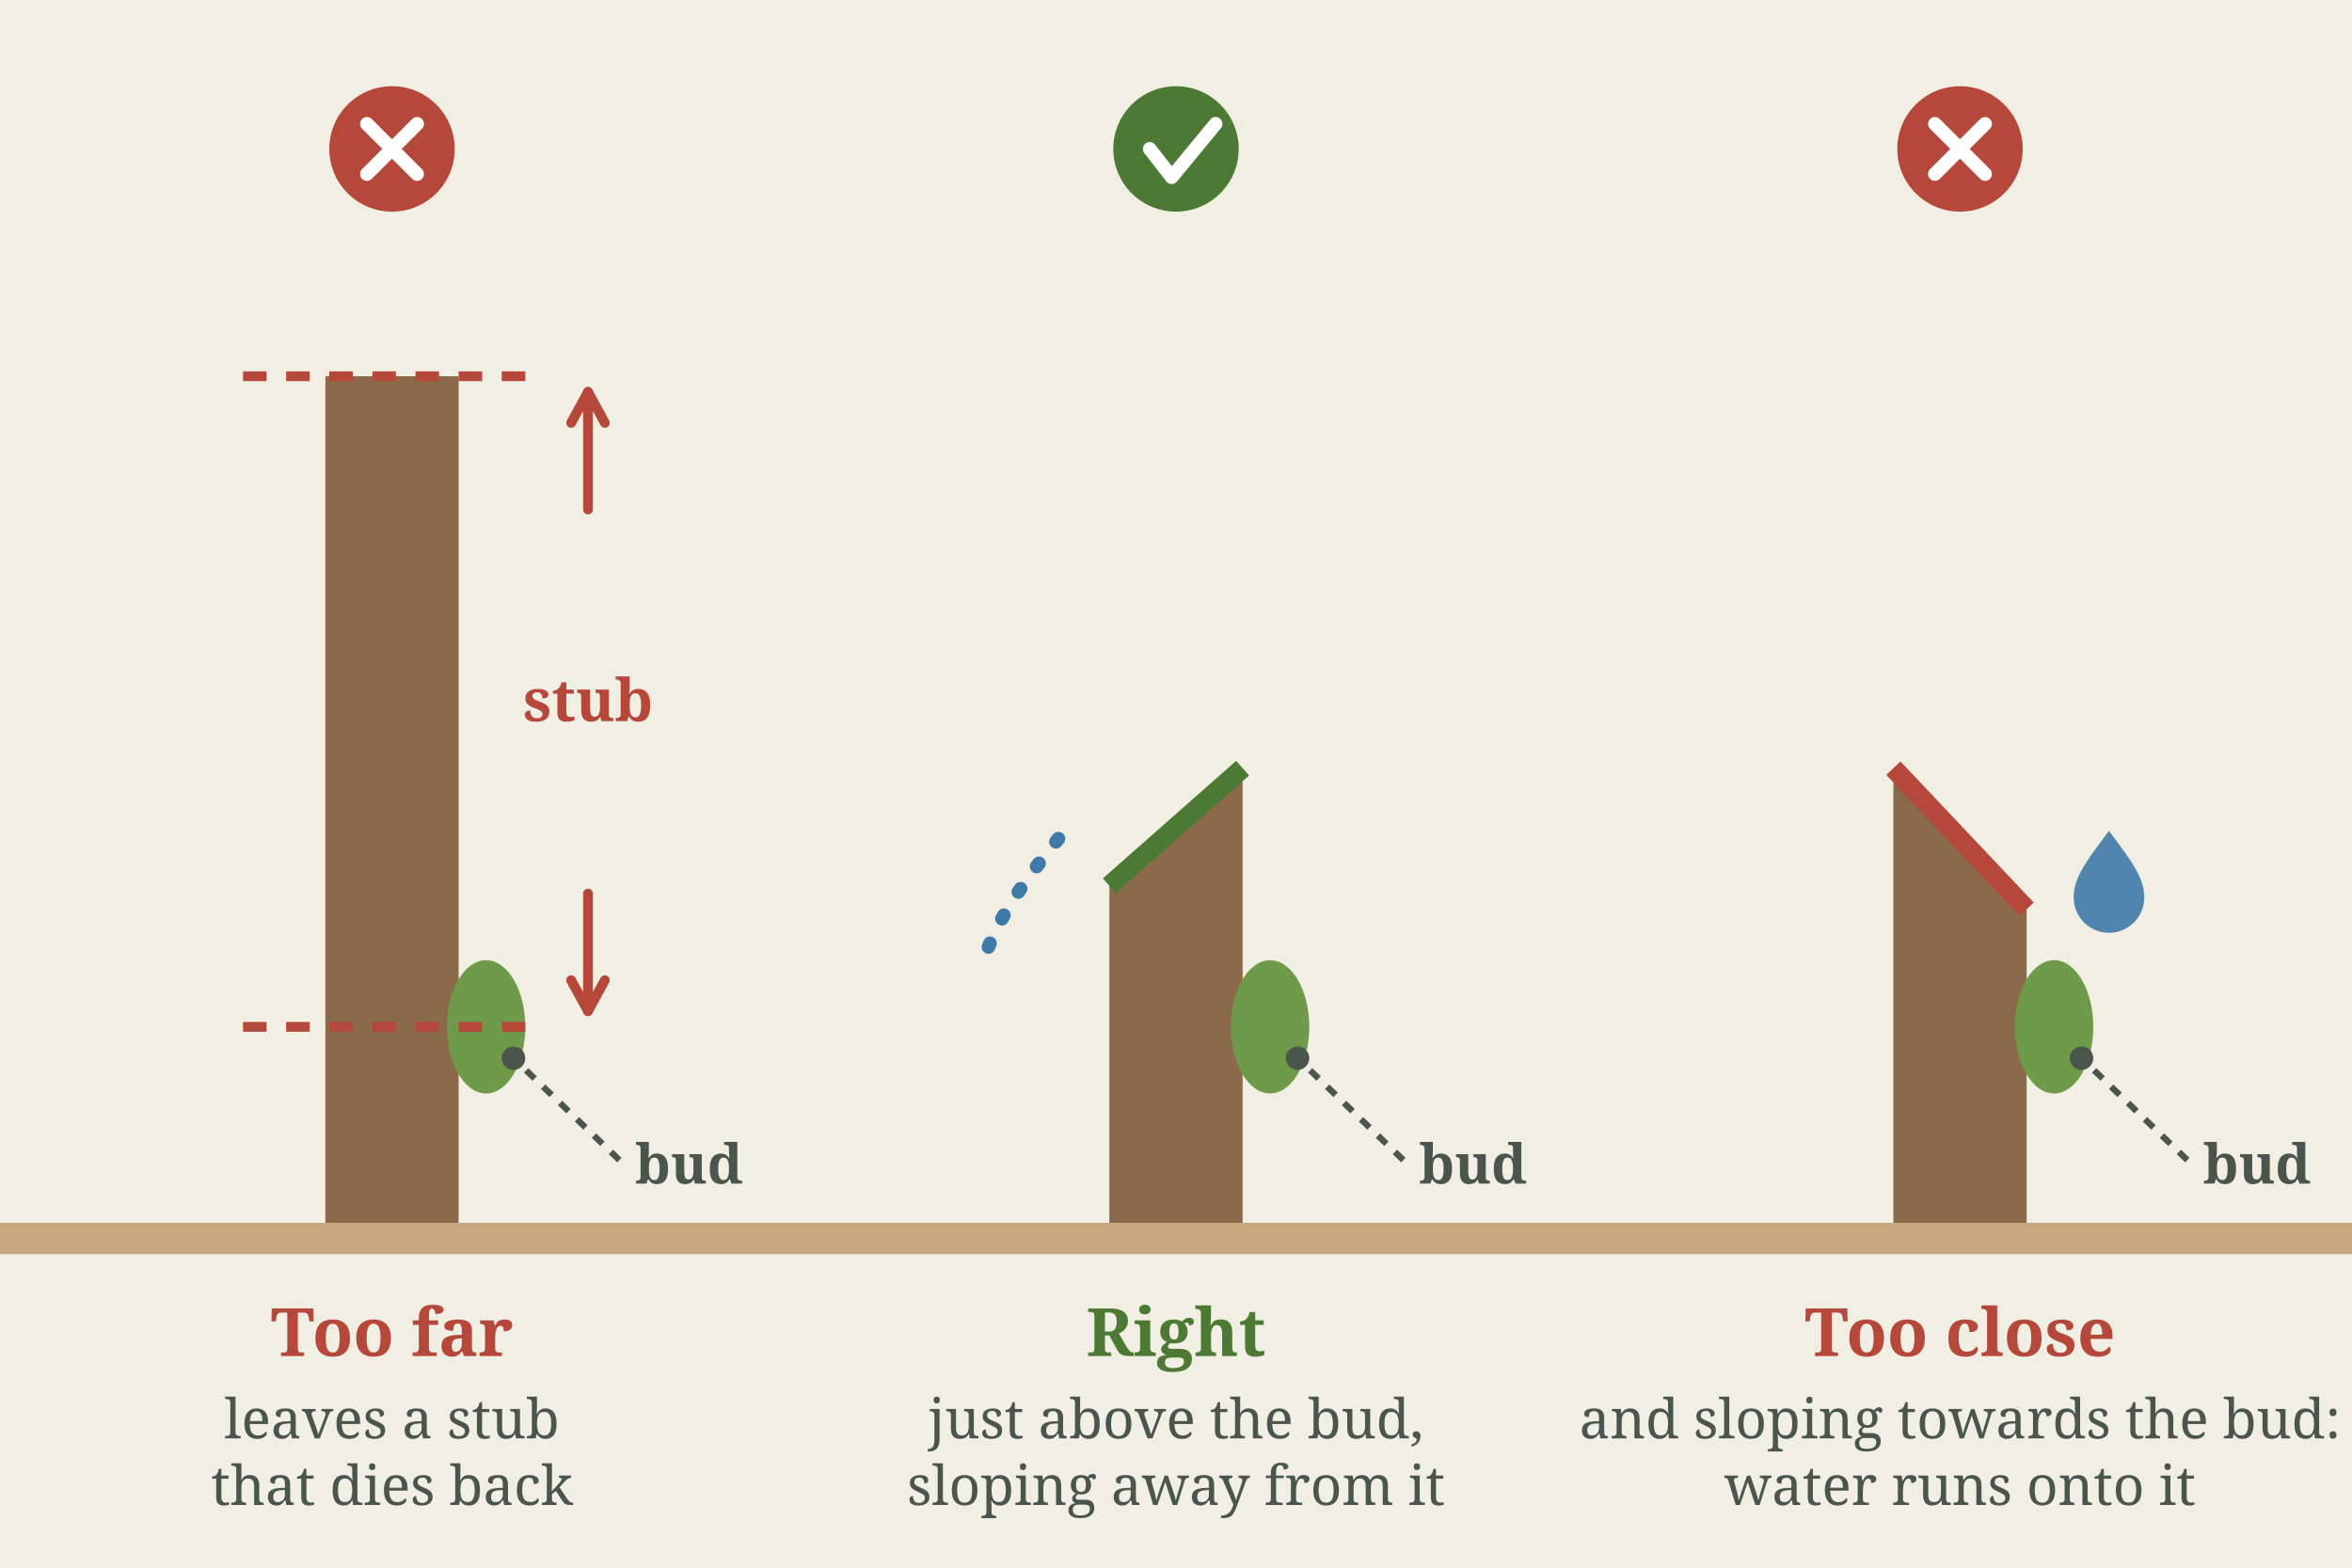
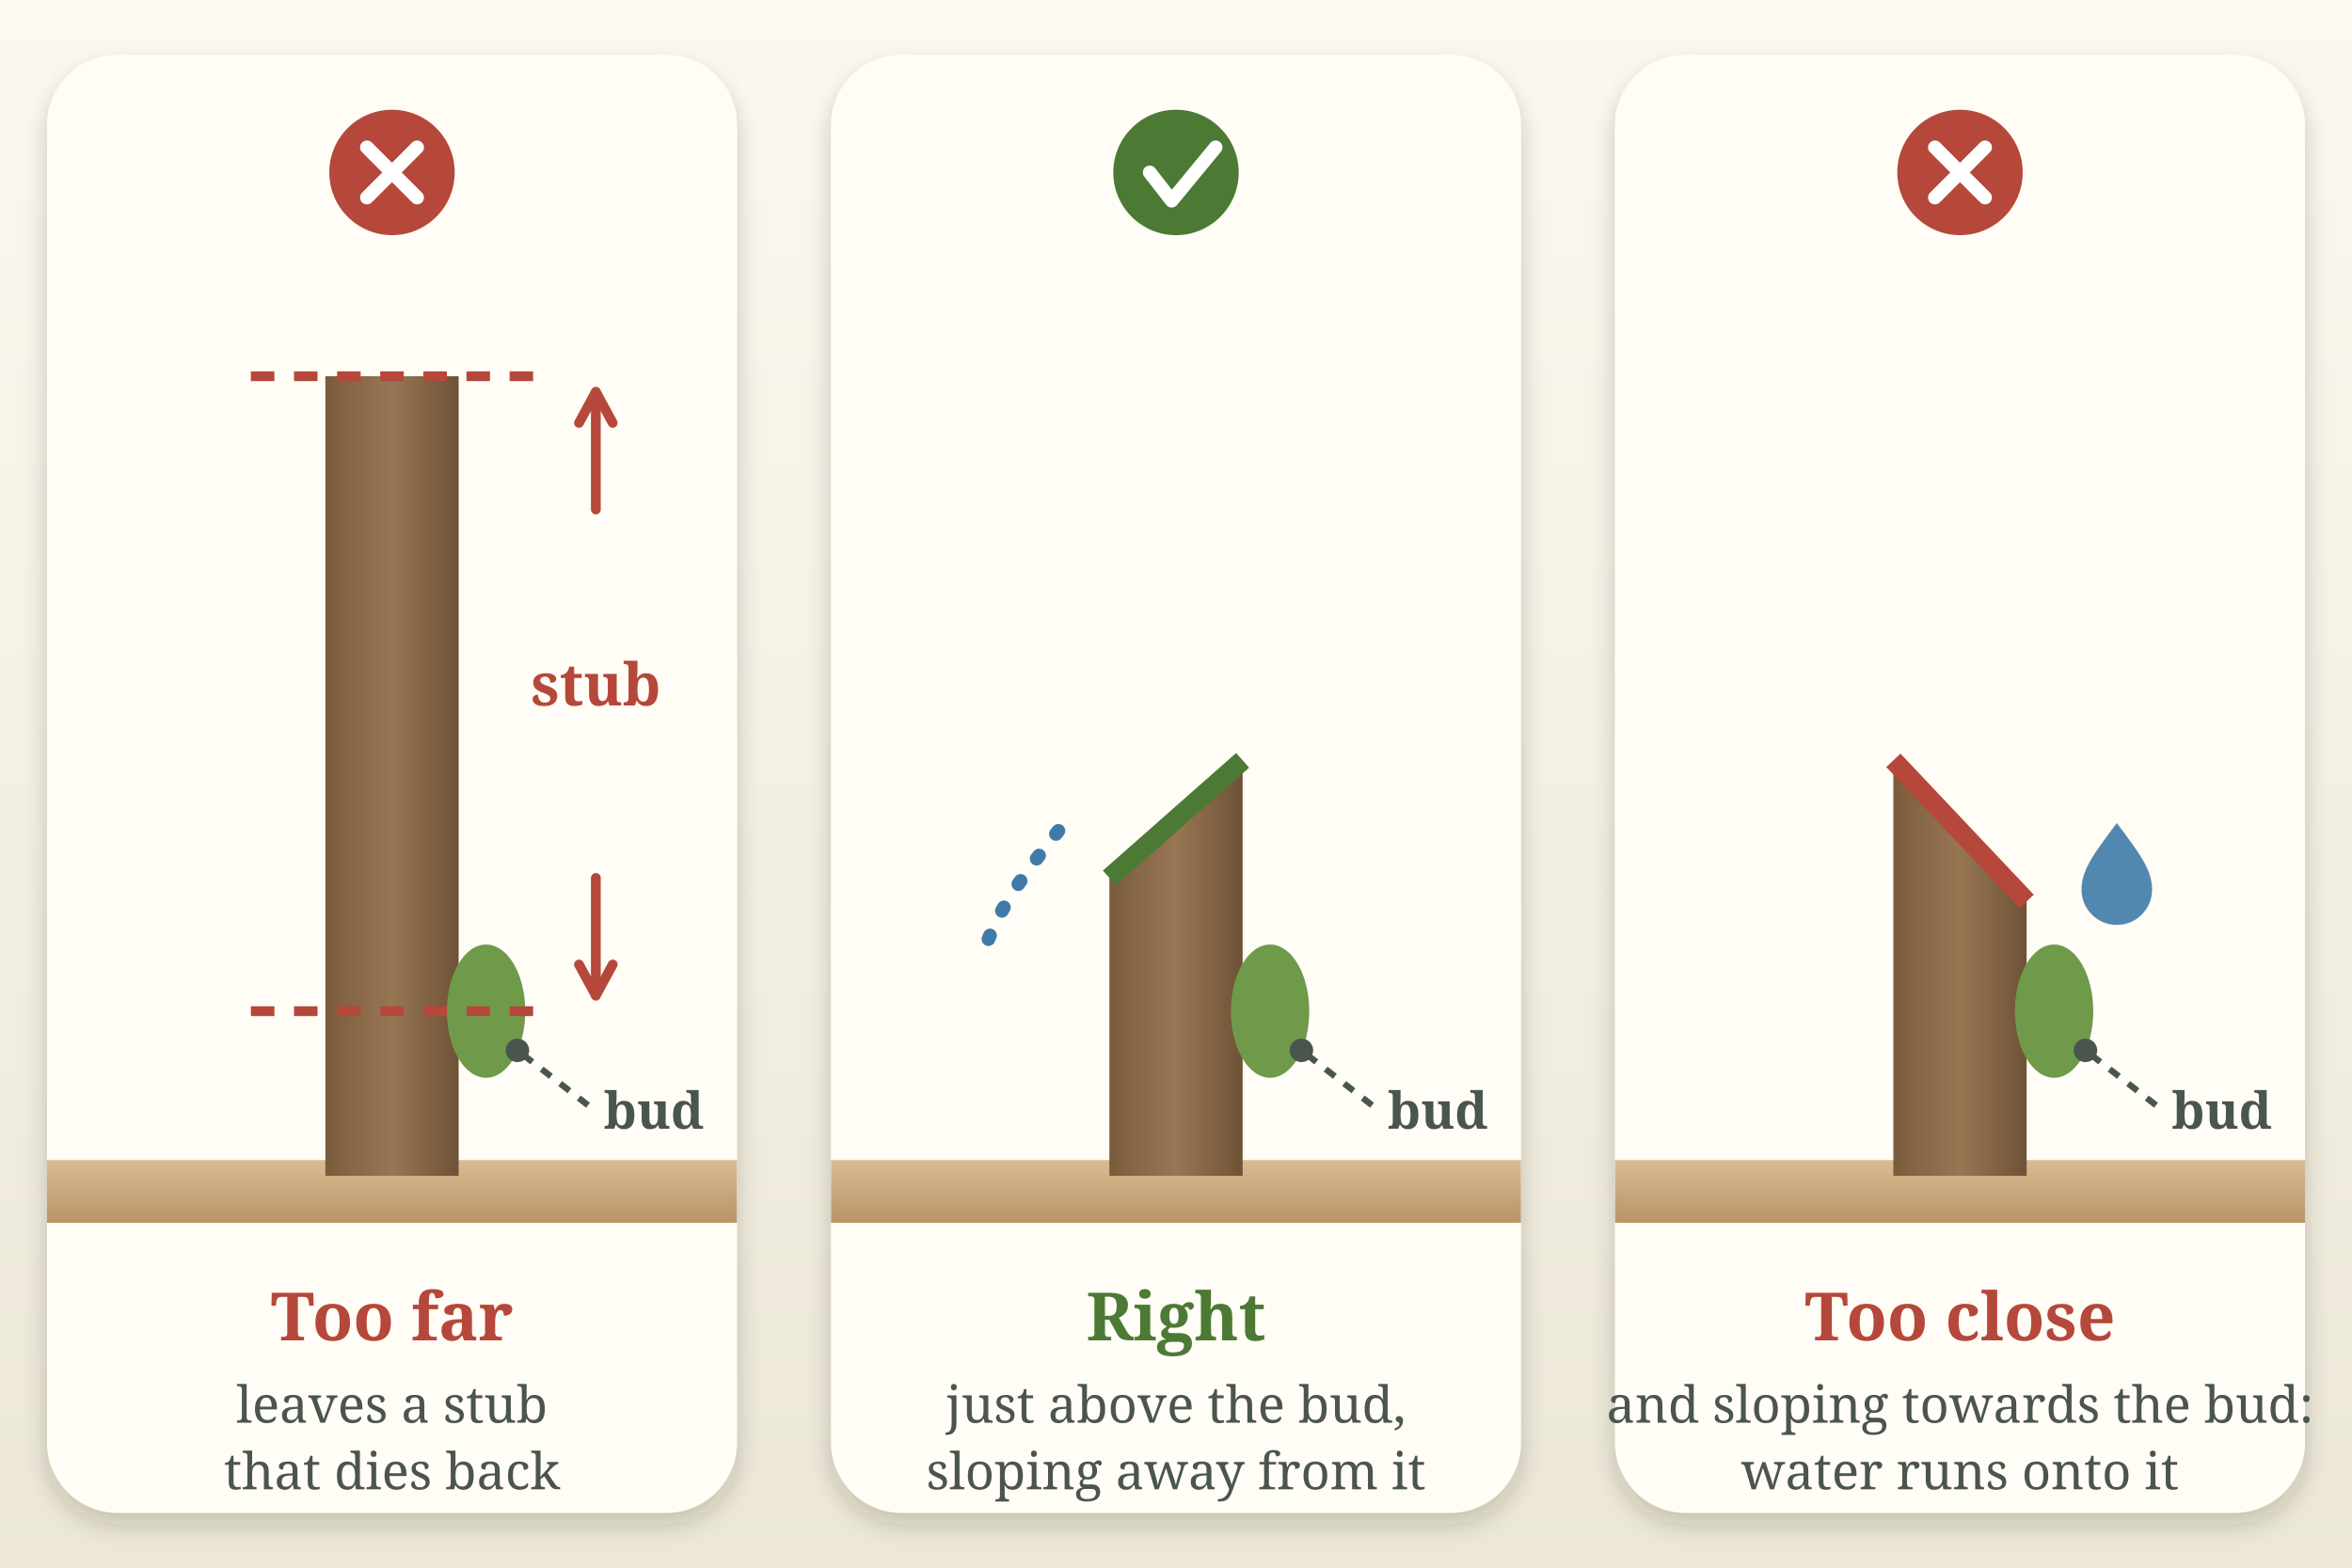
<svg xmlns="http://www.w3.org/2000/svg" viewBox="0 0 600 400" role="img" font-family="Georgia, serif">
-   <rect width="600" height="400" fill="#f1efe3" />
-   <polygon points="83,312 83,96 117,96 117,312" fill="#8a6a4a" />
-   <ellipse cx="124" cy="262" rx="10" ry="17" fill="#6f9a4a" />
-   <path d="M62 96h76M62 262h76" stroke="#b5483a" stroke-width="2.5" stroke-dasharray="6 5" />
-   <path d="M150 130L150 100" stroke="#b5483a" stroke-width="2.5" stroke-linecap="round" />
-   <path d="M154.3 107.9L150 100L145.7 107.9" fill="none" stroke="#b5483a" stroke-width="2.5" stroke-linecap="round" stroke-linejoin="round" />
-   <path d="M150 228L150 258" stroke="#b5483a" stroke-width="2.5" stroke-linecap="round" />
-   <path d="M145.7 250.1L150 258L154.3 250.1" fill="none" stroke="#b5483a" stroke-width="2.5" stroke-linecap="round" stroke-linejoin="round" />
-   <text x="150" y="184" font-size="15" font-weight="700" fill="#b5483a" text-anchor="middle">stub</text>
-   <polygon points="283,312 283,226 317,196 317,312" fill="#8a6a4a" />
-   <ellipse cx="324" cy="262" rx="10" ry="17" fill="#6f9a4a" />
-   <path d="M283 226L317 196" stroke="#4c7a34" stroke-width="5" />
-   <path d="M270 214c-8 10-14 18-18 28" fill="none" stroke="#3f7aa8" stroke-width="3.5" stroke-dasharray="1 7" stroke-linecap="round" />
-   <polygon points="483,312 483,196 517,232 517,312" fill="#8a6a4a" />
-   <ellipse cx="524" cy="262" rx="10" ry="17" fill="#6f9a4a" />
-   <path d="M483 196L517 232" stroke="#b5483a" stroke-width="5" />
-   <path d="M538 212c-6 8-9 12-9 17a9 9 0 0 0 18 0c0-5-3-9-9-17z" fill="#3f7aa8" opacity=".9" />
-   <path d="M158 296L131 270" stroke="#4a554e" stroke-width="1.6" stroke-dasharray="3 3" />
-   <circle cx="131" cy="270" r="3" fill="#4a554e" />
-   <text x="162" y="302" font-size="14" font-weight="600" fill="#4a554e" text-anchor="start">bud</text>
-   <path d="M358 296L331 270" stroke="#4a554e" stroke-width="1.6" stroke-dasharray="3 3" />
-   <circle cx="331" cy="270" r="3" fill="#4a554e" />
-   <text x="362" y="302" font-size="14" font-weight="600" fill="#4a554e" text-anchor="start">bud</text>
-   <path d="M558 296L531 270" stroke="#4a554e" stroke-width="1.6" stroke-dasharray="3 3" />
-   <circle cx="531" cy="270" r="3" fill="#4a554e" />
-   <text x="562" y="302" font-size="14" font-weight="600" fill="#4a554e" text-anchor="start">bud</text>
-   <circle cx="100" cy="38" r="16" fill="#b5483a" />
-   <path d="M93.6 31.6l12.8 12.8M106.4 31.6l-12.8 12.8" stroke="#fff" stroke-width="3.5" stroke-linecap="round" />
-   <circle cx="300" cy="38" r="16" fill="#4c7a34" />
-   <path d="M293.3 38l5.6 7.2 11.2-13.6" stroke="#fff" stroke-width="3.5" stroke-linecap="round" stroke-linejoin="round" fill="none" />
-   <circle cx="500" cy="38" r="16" fill="#b5483a" />
-   <path d="M493.6 31.6l12.8 12.8M506.4 31.6l-12.8 12.8" stroke="#fff" stroke-width="3.5" stroke-linecap="round" />
-   <text x="100" y="346" font-size="17" font-weight="700" fill="#b5483a" text-anchor="middle">Too far</text>
-   <text x="100" y="367" font-size="14" font-weight="400" fill="#4a554e" text-anchor="middle">leaves a stub</text>
-   <text x="100" y="384" font-size="14" font-weight="400" fill="#4a554e" text-anchor="middle">that dies back</text>
-   <text x="300" y="346" font-size="17" font-weight="700" fill="#4c7a34" text-anchor="middle">Right</text>
-   <text x="300" y="367" font-size="14" font-weight="400" fill="#4a554e" text-anchor="middle">just above the bud,</text>
-   <text x="300" y="384" font-size="14" font-weight="400" fill="#4a554e" text-anchor="middle">sloping away from it</text>
-   <text x="500" y="346" font-size="17" font-weight="700" fill="#b5483a" text-anchor="middle">Too close</text>
-   <text x="500" y="367" font-size="14" font-weight="400" fill="#4a554e" text-anchor="middle">and sloping towards the bud:</text>
-   <text x="500" y="384" font-size="14" font-weight="400" fill="#4a554e" text-anchor="middle">water runs onto it</text>
-   <rect y="312" width="600" height="8" fill="#c9a77f" />
+   <defs>
+     <linearGradient id="gBg" x1="0" y1="0" x2="0" y2="1">
+       <stop offset="0" stop-color="#fbf9f1" />
+       <stop offset="1" stop-color="#ece7d6" />
+     </linearGradient>
+     <linearGradient id="gSolo" x1="0" y1="0" x2="0" y2="1">
+       <stop offset="0" stop-color="#d9bb91" />
+       <stop offset="1" stop-color="#b99468" />
+     </linearGradient>
+     <linearGradient id="gMadeira" x1="0" y1="0" x2="1" y2="0">
+       <stop offset="0" stop-color="#7a5c3d" />
+       <stop offset=".5" stop-color="#977654" />
+       <stop offset="1" stop-color="#6f5236" />
+     </linearGradient>
+     <linearGradient id="gComp" x1="0" y1="0" x2="0" y2="1">
+       <stop offset="0" stop-color="#5d4731" />
+       <stop offset="1" stop-color="#3b2d1f" />
+     </linearGradient>
+     <linearGradient id="gFolha" x1="0" y1="0" x2="1" y2="1">
+       <stop offset="0" stop-color="#a6d474" />
+       <stop offset="1" stop-color="#4d8a37" />
+     </linearGradient>
+     <pattern id="gTex" width="22" height="22" patternUnits="userSpaceOnUse">
+       <circle cx="4" cy="5" r="1.3" fill="#fff" opacity=".16" />
+       <circle cx="15" cy="11" r="1.6" fill="#5a3f26" opacity=".12" />
+       <circle cx="9" cy="18" r="1.1" fill="#fff" opacity=".12" />
+       <circle cx="19" cy="3" r="1" fill="#5a3f26" opacity=".10" />
+     </pattern>
+     <filter id="sombra" x="-10%" y="-10%" width="125%" height="135%">
+       <feDropShadow dx="0" dy="3" stdDeviation="3.2" flood-color="#2f2a1c" flood-opacity=".20" />
+     </filter>
+   </defs>
+   <rect width="600" height="400" fill="url(#gBg)" />
+   <rect x="12" y="14" width="176" height="372" rx="18" fill="#fffdf6" filter="url(#sombra)" />
+   <path d="M12 296H188V312H12Z" fill="url(#gSolo)" />
+   <rect x="212" y="14" width="176" height="372" rx="18" fill="#fffdf6" filter="url(#sombra)" />
+   <path d="M212 296H388V312H212Z" fill="url(#gSolo)" />
+   <rect x="412" y="14" width="176" height="372" rx="18" fill="#fffdf6" filter="url(#sombra)" />
+   <path d="M412 296H588V312H412Z" fill="url(#gSolo)" />
+   <polygon points="83,300 83,96 117,96 117,300" fill="url(#gMadeira)" />
+   <ellipse cx="124" cy="258" rx="10" ry="17" fill="#6f9a4a" />
+   <path d="M64 96h72M64 258h72" stroke="#b5483a" stroke-width="2.5" stroke-dasharray="6 5" />
+   <path d="M152 130L152 100" stroke="#b5483a" stroke-width="2.5" stroke-linecap="round" />
+   <path d="M156.3 107.9L152 100L147.7 107.9" fill="none" stroke="#b5483a" stroke-width="2.5" stroke-linecap="round" stroke-linejoin="round" />
+   <path d="M152 224L152 254" stroke="#b5483a" stroke-width="2.5" stroke-linecap="round" />
+   <path d="M147.7 246.1L152 254L156.3 246.1" fill="none" stroke="#b5483a" stroke-width="2.5" stroke-linecap="round" stroke-linejoin="round" />
+   <text x="152" y="180" font-size="15" font-weight="700" fill="#b5483a" text-anchor="middle">stub</text>
+   <polygon points="283,300 283,224 317,194 317,300" fill="url(#gMadeira)" />
+   <ellipse cx="324" cy="258" rx="10" ry="17" fill="#6f9a4a" />
+   <path d="M283 224L317 194" stroke="#4c7a34" stroke-width="5" />
+   <path d="M270 212c-8 10-14 18-18 28" fill="none" stroke="#3f7aa8" stroke-width="3.5" stroke-dasharray="1 7" stroke-linecap="round" />
+   <polygon points="483,300 483,194 517,230 517,300" fill="url(#gMadeira)" />
+   <ellipse cx="524" cy="258" rx="10" ry="17" fill="#6f9a4a" />
+   <path d="M483 194L517 230" stroke="#b5483a" stroke-width="5" />
+   <path d="M540 210c-6 8-9 12-9 17a9 9 0 0 0 18 0c0-5-3-9-9-17z" fill="#3f7aa8" opacity=".9" />
+   <path d="M150 282L132 268" stroke="#4a554e" stroke-width="1.6" stroke-dasharray="3 3" />
+   <circle cx="132" cy="268" r="3" fill="#4a554e" />
+   <text x="154" y="288" font-size="13" font-weight="600" fill="#4a554e" text-anchor="start">bud</text>
+   <path d="M350 282L332 268" stroke="#4a554e" stroke-width="1.6" stroke-dasharray="3 3" />
+   <circle cx="332" cy="268" r="3" fill="#4a554e" />
+   <text x="354" y="288" font-size="13" font-weight="600" fill="#4a554e" text-anchor="start">bud</text>
+   <path d="M550 282L532 268" stroke="#4a554e" stroke-width="1.6" stroke-dasharray="3 3" />
+   <circle cx="532" cy="268" r="3" fill="#4a554e" />
+   <text x="554" y="288" font-size="13" font-weight="600" fill="#4a554e" text-anchor="start">bud</text>
+   <circle cx="100" cy="44" r="16" fill="#b5483a" />
+   <path d="M93.6 37.6l12.8 12.8M106.4 37.6l-12.8 12.8" stroke="#fff" stroke-width="3.5" stroke-linecap="round" />
+   <circle cx="300" cy="44" r="16" fill="#4c7a34" />
+   <path d="M293.3 44l5.6 7.2 11.2-13.6" stroke="#fff" stroke-width="3.5" stroke-linecap="round" stroke-linejoin="round" fill="none" />
+   <circle cx="500" cy="44" r="16" fill="#b5483a" />
+   <path d="M493.6 37.6l12.8 12.8M506.4 37.6l-12.8 12.8" stroke="#fff" stroke-width="3.5" stroke-linecap="round" />
+   <text x="100" y="342" font-size="17" font-weight="700" fill="#b5483a" text-anchor="middle">Too far</text>
+   <text x="100" y="363" font-size="13" font-weight="400" fill="#4a554e" text-anchor="middle">leaves a stub</text>
+   <text x="100" y="380" font-size="13" font-weight="400" fill="#4a554e" text-anchor="middle">that dies back</text>
+   <text x="300" y="342" font-size="17" font-weight="700" fill="#4c7a34" text-anchor="middle">Right</text>
+   <text x="300" y="363" font-size="13" font-weight="400" fill="#4a554e" text-anchor="middle">just above the bud,</text>
+   <text x="300" y="380" font-size="13" font-weight="400" fill="#4a554e" text-anchor="middle">sloping away from it</text>
+   <text x="500" y="342" font-size="17" font-weight="700" fill="#b5483a" text-anchor="middle">Too close</text>
+   <text x="500" y="363" font-size="13" font-weight="400" fill="#4a554e" text-anchor="middle">and sloping towards the bud:</text>
+   <text x="500" y="380" font-size="13" font-weight="400" fill="#4a554e" text-anchor="middle">water runs onto it</text>
</svg>
